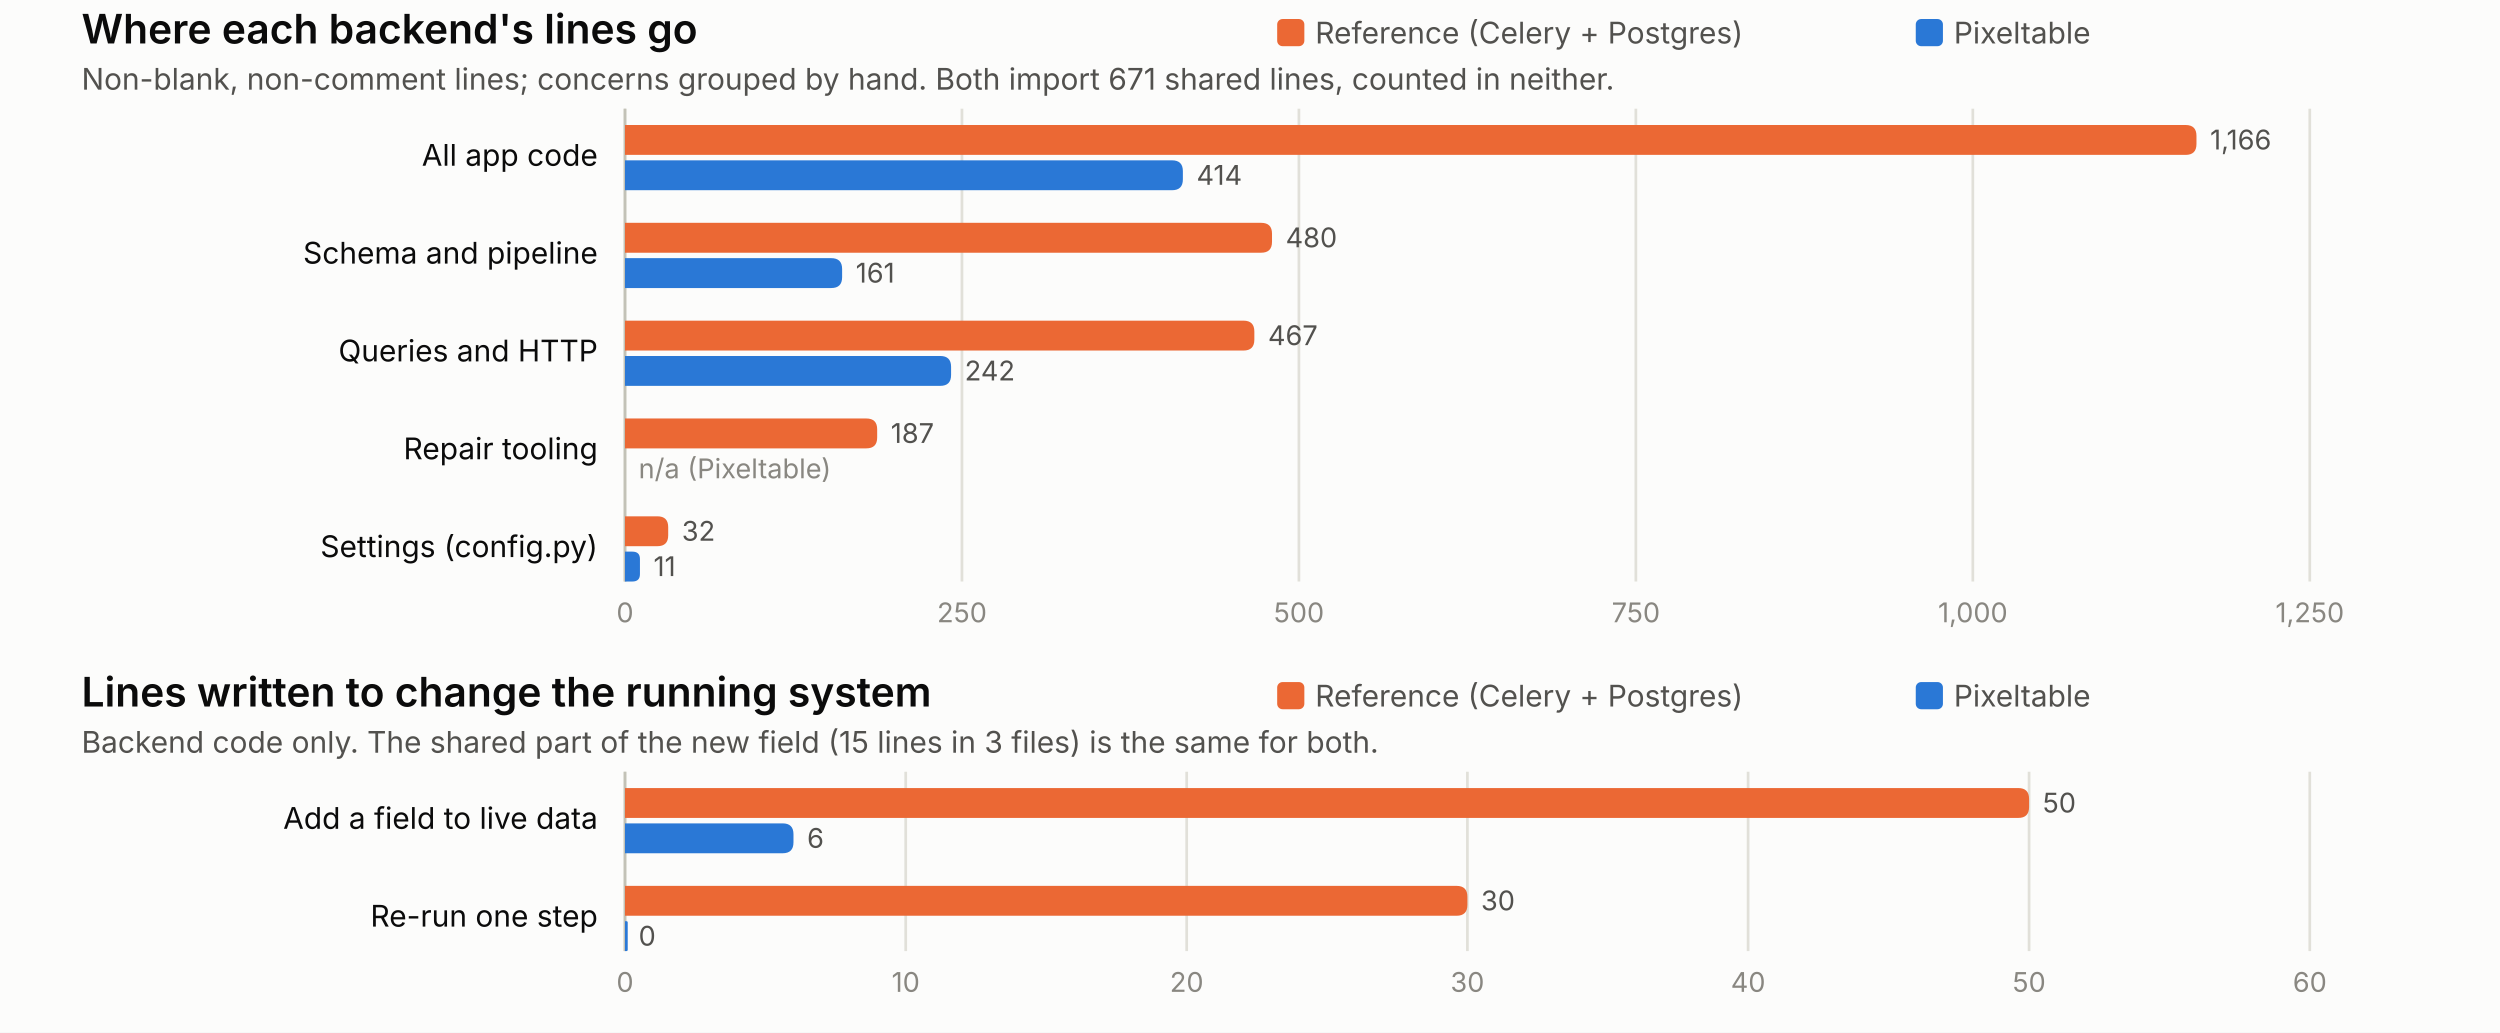
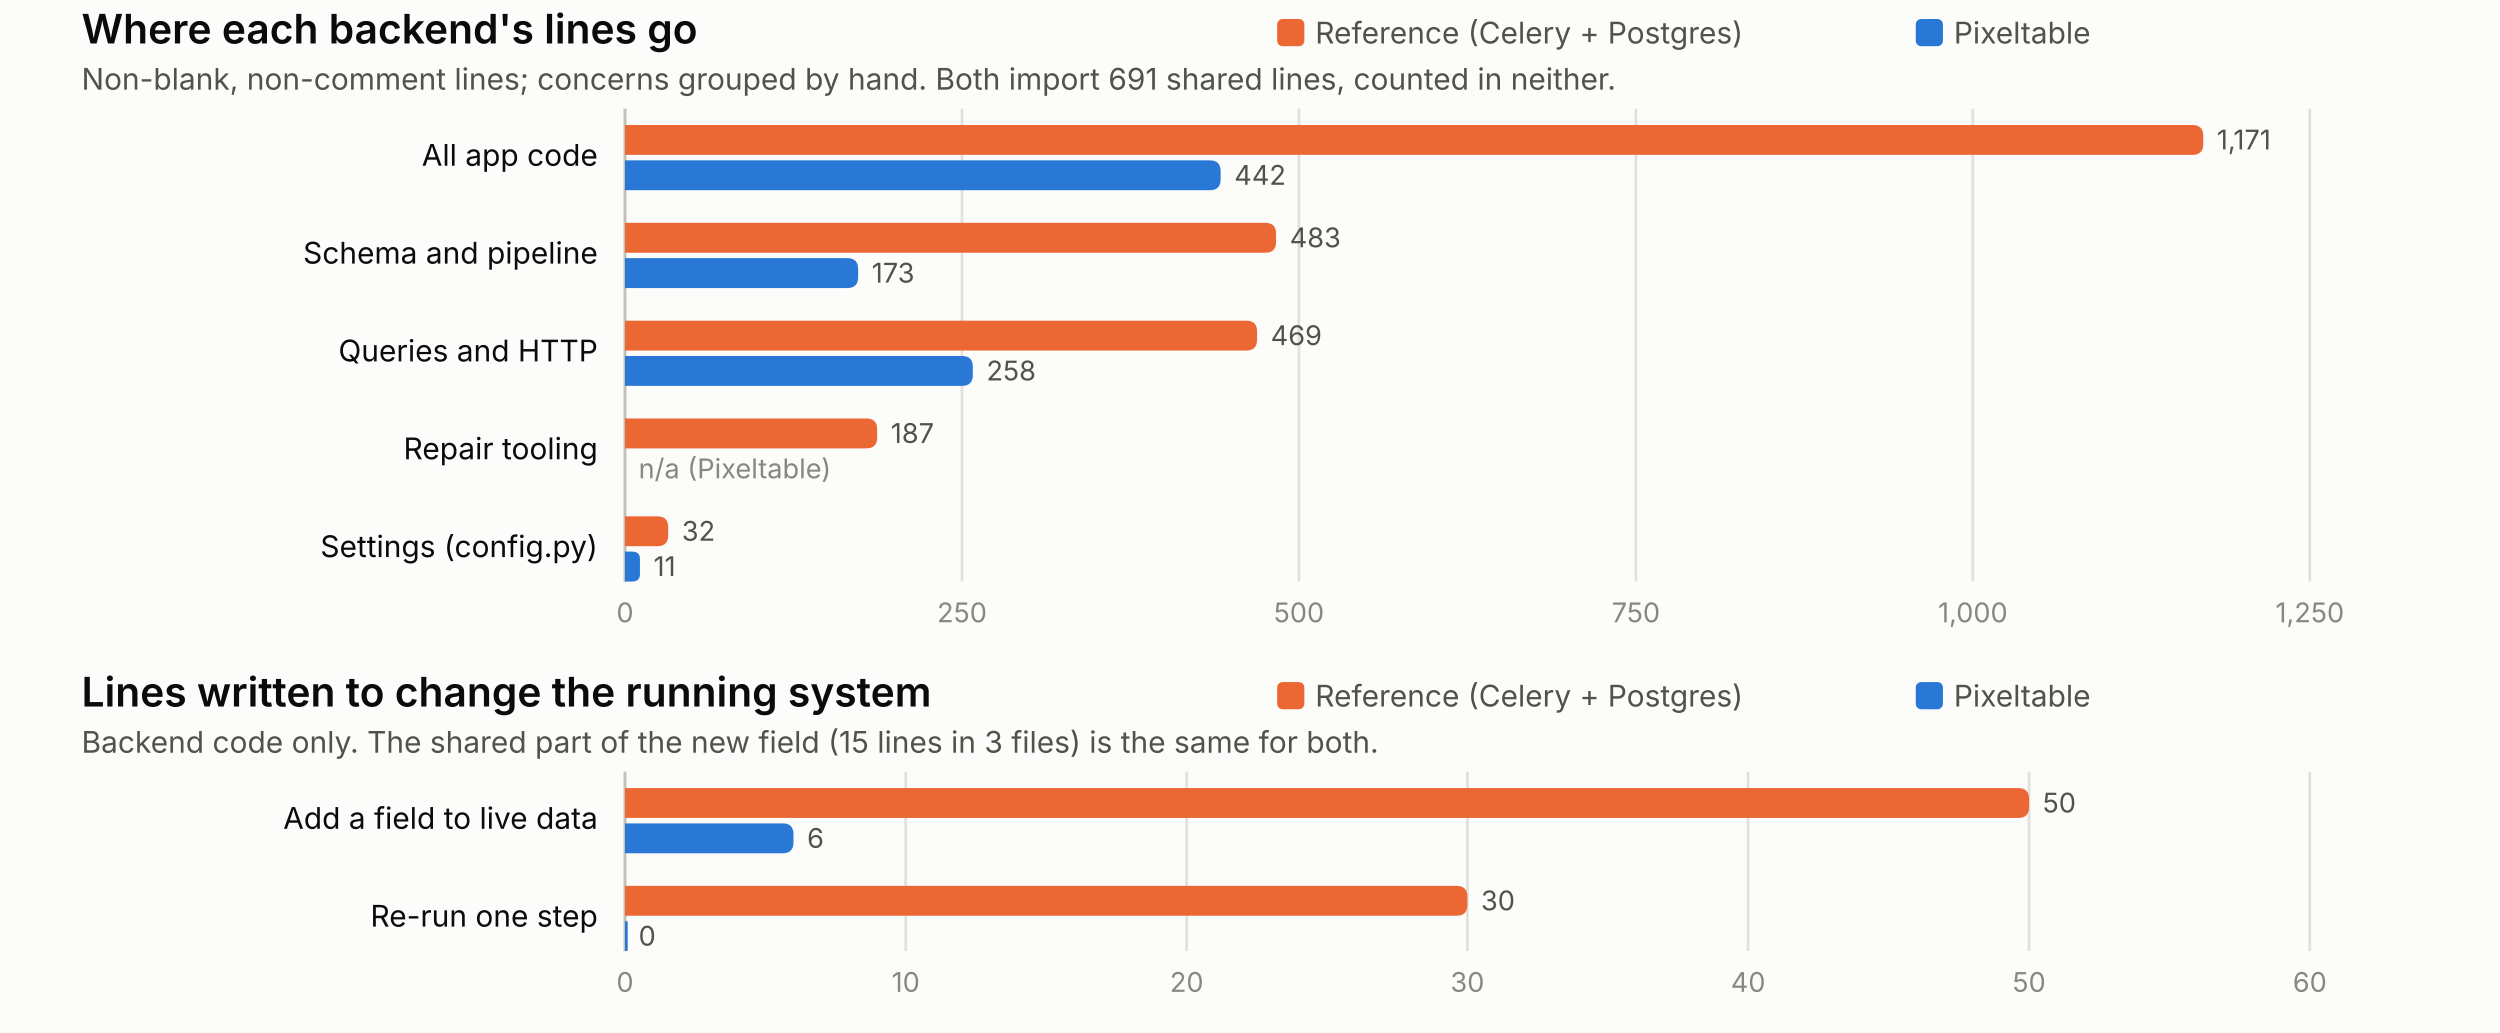
<svg xmlns="http://www.w3.org/2000/svg" viewBox="0 0 920 380" role="img">
  <style>
  .surface { fill: #fcfcfb; } .ink { fill: #0b0b0b; } .ink2 { fill: #52514e; } .muted { fill: #898781; }
  .grid { stroke: #e1e0d9; } .axis { stroke: #c3c2b7; }
  .reference { fill: #eb6834; } .pixeltable { fill: #2a78d6; }
  @media (prefers-color-scheme: dark) {
    .surface { fill: #1a1a19; } .ink { fill: #ffffff; } .ink2 { fill: #c3c2b7; }
    .grid { stroke: #2c2c2a; } .axis { stroke: #383835; }
    .reference { fill: #d95926; } .pixeltable { fill: #3987e5; }
  }
  text { font-family: system-ui, -apple-system, "Segoe UI", sans-serif; }
</style>
  <rect width="920" height="380" class="surface" />
  <text x="30.0" y="16.0" font-size="15" class="ink" text-anchor="start" font-weight="600">Where each backend's lines go</text>
-   <text x="30.0" y="33.0" font-size="11" class="ink2" text-anchor="start">Non-blank, non-comment lines; concerns grouped by hand. Both import 671 shared lines, counted in neither.</text>
+   <text x="30.0" y="33.0" font-size="11" class="ink2" text-anchor="start">Non-blank, non-comment lines; concerns grouped by hand. Both import 691 shared lines, counted in neither.</text>
  <rect x="470.0" y="7.0" width="10" height="10" rx="2" class="reference" />
  <text x="484.0" y="16.0" font-size="11" class="ink2" text-anchor="start">Reference (Celery + Postgres)</text>
  <rect x="705.0" y="7.0" width="10" height="10" rx="2" class="pixeltable" />
  <text x="719.0" y="16.0" font-size="11" class="ink2" text-anchor="start">Pixeltable</text>
  <line x1="230.0" y1="40.0" x2="230.0" y2="214.0" class="grid" stroke-width="1" />
  <text x="230.0" y="229.0" font-size="10" class="muted" text-anchor="middle">0</text>
  <line x1="354.0" y1="40.0" x2="354.0" y2="214.0" class="grid" stroke-width="1" />
  <text x="354.0" y="229.0" font-size="10" class="muted" text-anchor="middle">250</text>
  <line x1="478.0" y1="40.0" x2="478.0" y2="214.0" class="grid" stroke-width="1" />
  <text x="478.0" y="229.0" font-size="10" class="muted" text-anchor="middle">500</text>
  <line x1="602.0" y1="40.0" x2="602.0" y2="214.0" class="grid" stroke-width="1" />
  <text x="602.0" y="229.0" font-size="10" class="muted" text-anchor="middle">750</text>
  <line x1="726.0" y1="40.0" x2="726.0" y2="214.0" class="grid" stroke-width="1" />
  <text x="726.0" y="229.0" font-size="10" class="muted" text-anchor="middle">1,000</text>
  <line x1="850.0" y1="40.0" x2="850.0" y2="214.0" class="grid" stroke-width="1" />
  <text x="850.0" y="229.0" font-size="10" class="muted" text-anchor="middle">1,250</text>
  <line x1="230.0" y1="40.0" x2="230.0" y2="214.0" class="axis" stroke-width="1" />
  <text x="220.0" y="61.0" font-size="11" class="ink" text-anchor="end">All app code</text>
-   <path d="M230.0,46.0 H804.3 Q808.3,46.0 808.3,50.0 V53.0 Q808.3,57.0 804.3,57.0 H230.0 Z" class="reference" />
-   <text x="813.3" y="55.0" font-size="10" class="ink2" text-anchor="start">1,166</text>
-   <path d="M230.0,59.0 H431.3 Q435.3,59.0 435.3,63.0 V66.0 Q435.3,70.0 431.3,70.0 H230.0 Z" class="pixeltable" />
-   <text x="440.3" y="68.0" font-size="10" class="ink2" text-anchor="start">414</text>
+   <path d="M230.0,46.0 H806.8 Q810.8,46.0 810.8,50.0 V53.0 Q810.8,57.0 806.8,57.0 H230.0 Z" class="reference" />
+   <text x="815.8" y="55.0" font-size="10" class="ink2" text-anchor="start">1,171</text>
+   <path d="M230.0,59.0 H445.2 Q449.2,59.0 449.2,63.0 V66.0 Q449.2,70.0 445.2,70.0 H230.0 Z" class="pixeltable" />
+   <text x="454.2" y="68.0" font-size="10" class="ink2" text-anchor="start">442</text>
  <text x="220.0" y="97.0" font-size="11" class="ink" text-anchor="end">Schema and pipeline</text>
-   <path d="M230.0,82.0 H464.1 Q468.1,82.0 468.1,86.0 V89.0 Q468.1,93.0 464.1,93.0 H230.0 Z" class="reference" />
-   <text x="473.1" y="91.0" font-size="10" class="ink2" text-anchor="start">480</text>
-   <path d="M230.0,95.0 H305.9 Q309.9,95.0 309.9,99.0 V102.0 Q309.9,106.0 305.9,106.0 H230.0 Z" class="pixeltable" />
-   <text x="314.9" y="104.0" font-size="10" class="ink2" text-anchor="start">161</text>
+   <path d="M230.0,82.0 H465.6 Q469.6,82.0 469.6,86.0 V89.0 Q469.6,93.0 465.6,93.0 H230.0 Z" class="reference" />
+   <text x="474.6" y="91.0" font-size="10" class="ink2" text-anchor="start">483</text>
+   <path d="M230.0,95.0 H311.8 Q315.8,95.0 315.8,99.0 V102.0 Q315.8,106.0 311.8,106.0 H230.0 Z" class="pixeltable" />
+   <text x="320.8" y="104.0" font-size="10" class="ink2" text-anchor="start">173</text>
  <text x="220.0" y="133.0" font-size="11" class="ink" text-anchor="end">Queries and HTTP</text>
-   <path d="M230.0,118.0 H457.6 Q461.6,118.0 461.6,122.0 V125.0 Q461.6,129.0 457.6,129.0 H230.0 Z" class="reference" />
-   <text x="466.6" y="127.0" font-size="10" class="ink2" text-anchor="start">467</text>
-   <path d="M230.0,131.0 H346.0 Q350.0,131.0 350.0,135.0 V138.0 Q350.0,142.0 346.0,142.0 H230.0 Z" class="pixeltable" />
-   <text x="355.0" y="140.0" font-size="10" class="ink2" text-anchor="start">242</text>
+   <path d="M230.0,118.0 H458.6 Q462.6,118.0 462.6,122.0 V125.0 Q462.6,129.0 458.6,129.0 H230.0 Z" class="reference" />
+   <text x="467.6" y="127.0" font-size="10" class="ink2" text-anchor="start">469</text>
+   <path d="M230.0,131.0 H354.0 Q358.0,131.0 358.0,135.0 V138.0 Q358.0,142.0 354.0,142.0 H230.0 Z" class="pixeltable" />
+   <text x="363.0" y="140.0" font-size="10" class="ink2" text-anchor="start">258</text>
  <text x="220.0" y="169.0" font-size="11" class="ink" text-anchor="end">Repair tooling</text>
  <path d="M230.0,154.0 H318.8 Q322.8,154.0 322.8,158.0 V161.0 Q322.8,165.0 318.8,165.0 H230.0 Z" class="reference" />
  <text x="327.8" y="163.0" font-size="10" class="ink2" text-anchor="start">187</text>
  <text x="235.0" y="176.0" font-size="10" class="muted" text-anchor="start">n/a (Pixeltable)</text>
  <text x="220.0" y="205.0" font-size="11" class="ink" text-anchor="end">Settings (config.py)</text>
  <path d="M230.0,190.0 H241.9 Q245.9,190.0 245.9,194.0 V197.0 Q245.9,201.0 241.9,201.0 H230.0 Z" class="reference" />
  <text x="250.9" y="199.0" font-size="10" class="ink2" text-anchor="start">32</text>
  <path d="M230.0,203.0 H232.7 Q235.5,203.0 235.5,205.7 V211.3 Q235.5,214.0 232.7,214.0 H230.0 Z" class="pixeltable" />
  <text x="240.5" y="212.0" font-size="10" class="ink2" text-anchor="start">11</text>
  <text x="30.0" y="260.0" font-size="15" class="ink" text-anchor="start" font-weight="600">Lines written to change the running system</text>
  <text x="30.0" y="277.0" font-size="11" class="ink2" text-anchor="start">Backend code only. The shared part of the new field (15 lines in 3 files) is the same for both.</text>
  <rect x="470.0" y="251.0" width="10" height="10" rx="2" class="reference" />
  <text x="484.0" y="260.0" font-size="11" class="ink2" text-anchor="start">Reference (Celery + Postgres)</text>
  <rect x="705.0" y="251.0" width="10" height="10" rx="2" class="pixeltable" />
  <text x="719.0" y="260.0" font-size="11" class="ink2" text-anchor="start">Pixeltable</text>
  <line x1="230.0" y1="284.0" x2="230.0" y2="350.0" class="grid" stroke-width="1" />
  <text x="230.0" y="365.0" font-size="10" class="muted" text-anchor="middle">0</text>
  <line x1="333.3" y1="284.0" x2="333.3" y2="350.0" class="grid" stroke-width="1" />
  <text x="333.3" y="365.0" font-size="10" class="muted" text-anchor="middle">10</text>
  <line x1="436.7" y1="284.0" x2="436.7" y2="350.0" class="grid" stroke-width="1" />
  <text x="436.7" y="365.0" font-size="10" class="muted" text-anchor="middle">20</text>
  <line x1="540.0" y1="284.0" x2="540.0" y2="350.0" class="grid" stroke-width="1" />
  <text x="540.0" y="365.0" font-size="10" class="muted" text-anchor="middle">30</text>
  <line x1="643.3" y1="284.0" x2="643.3" y2="350.0" class="grid" stroke-width="1" />
  <text x="643.3" y="365.0" font-size="10" class="muted" text-anchor="middle">40</text>
  <line x1="746.7" y1="284.0" x2="746.7" y2="350.0" class="grid" stroke-width="1" />
  <text x="746.7" y="365.0" font-size="10" class="muted" text-anchor="middle">50</text>
  <line x1="850.0" y1="284.0" x2="850.0" y2="350.0" class="grid" stroke-width="1" />
  <text x="850.0" y="365.0" font-size="10" class="muted" text-anchor="middle">60</text>
  <line x1="230.0" y1="284.0" x2="230.0" y2="350.0" class="axis" stroke-width="1" />
  <text x="220.0" y="305.0" font-size="11" class="ink" text-anchor="end">Add a field to live data</text>
  <path d="M230.0,290.0 H742.7 Q746.7,290.0 746.7,294.0 V297.0 Q746.7,301.0 742.7,301.0 H230.0 Z" class="reference" />
  <text x="751.7" y="299.0" font-size="10" class="ink2" text-anchor="start">50</text>
  <path d="M230.0,303.0 H288.0 Q292.0,303.0 292.0,307.0 V310.0 Q292.0,314.0 288.0,314.0 H230.0 Z" class="pixeltable" />
  <text x="297.0" y="312.0" font-size="10" class="ink2" text-anchor="start">6</text>
  <text x="220.0" y="341.0" font-size="11" class="ink" text-anchor="end">Re-run one step</text>
  <path d="M230.0,326.0 H536.0 Q540.0,326.0 540.0,330.0 V333.0 Q540.0,337.0 536.0,337.0 H230.0 Z" class="reference" />
  <text x="545.0" y="335.0" font-size="10" class="ink2" text-anchor="start">30</text>
  <path d="M230.0,339.0 H230.5 Q231.0,339.0 231.0,339.5 V349.5 Q231.0,350.0 230.5,350.0 H230.0 Z" class="pixeltable" />
  <text x="235.0" y="348.0" font-size="10" class="ink2" text-anchor="start">0</text>
</svg>
